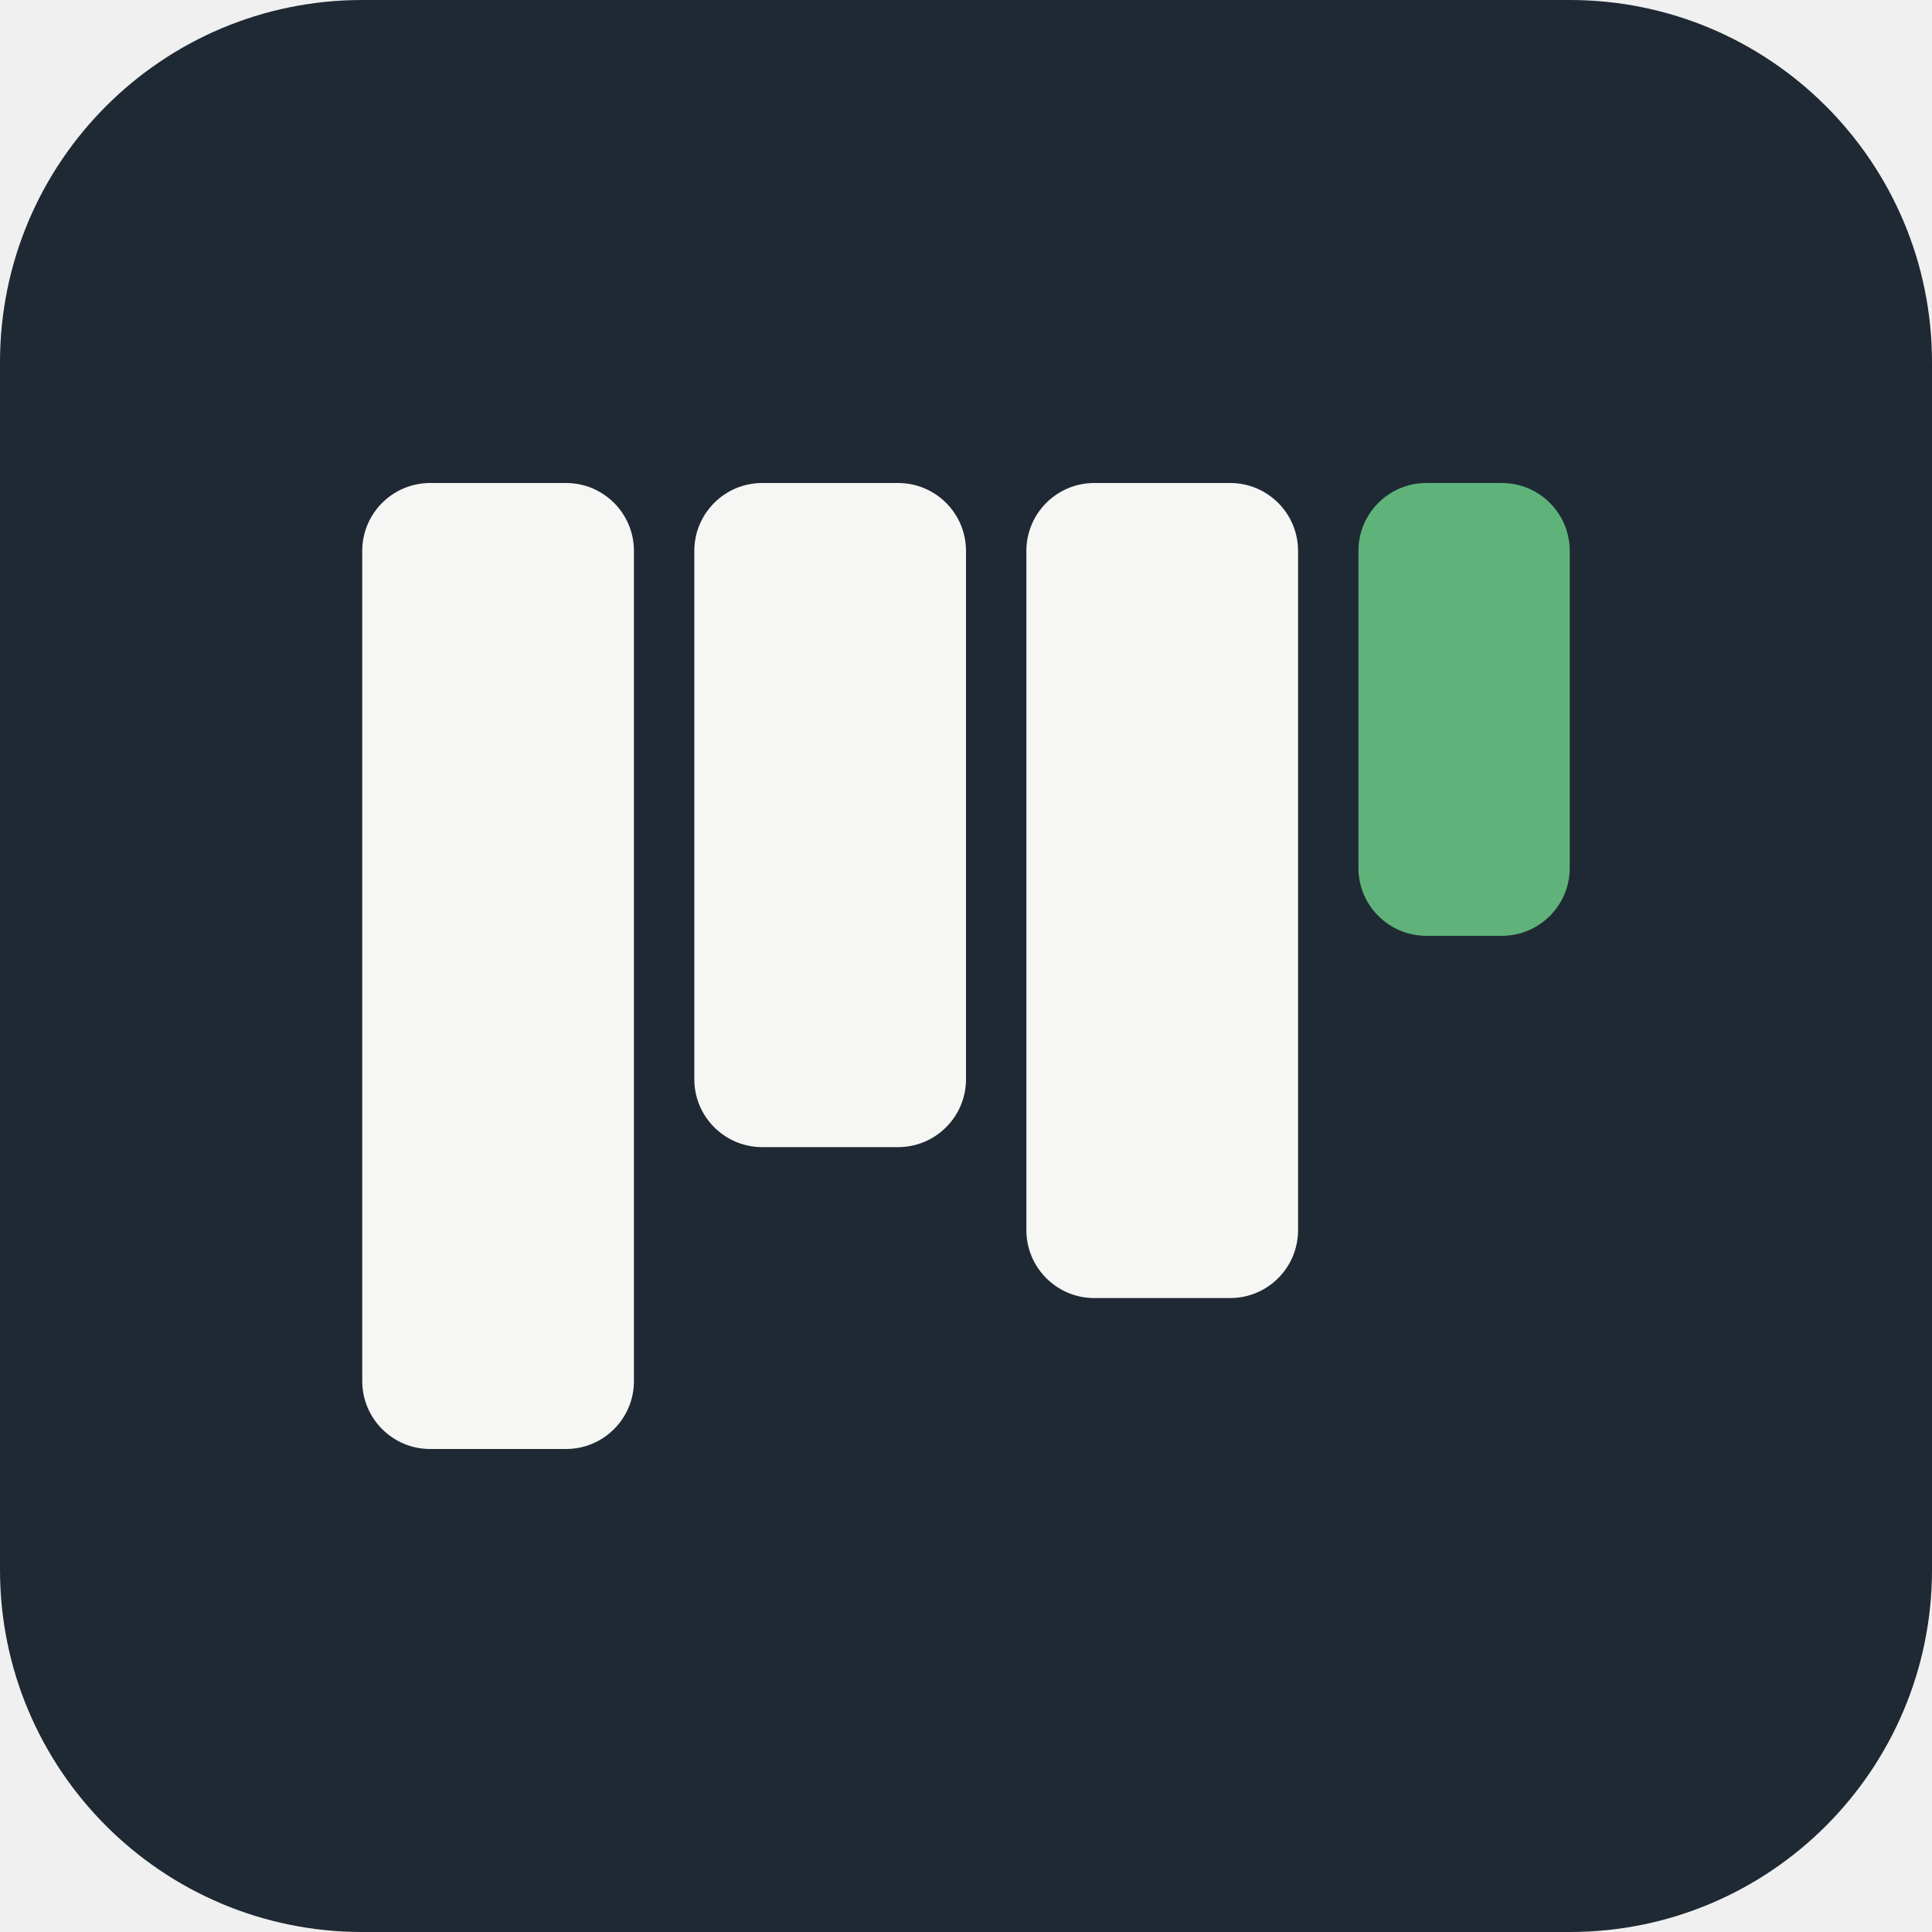
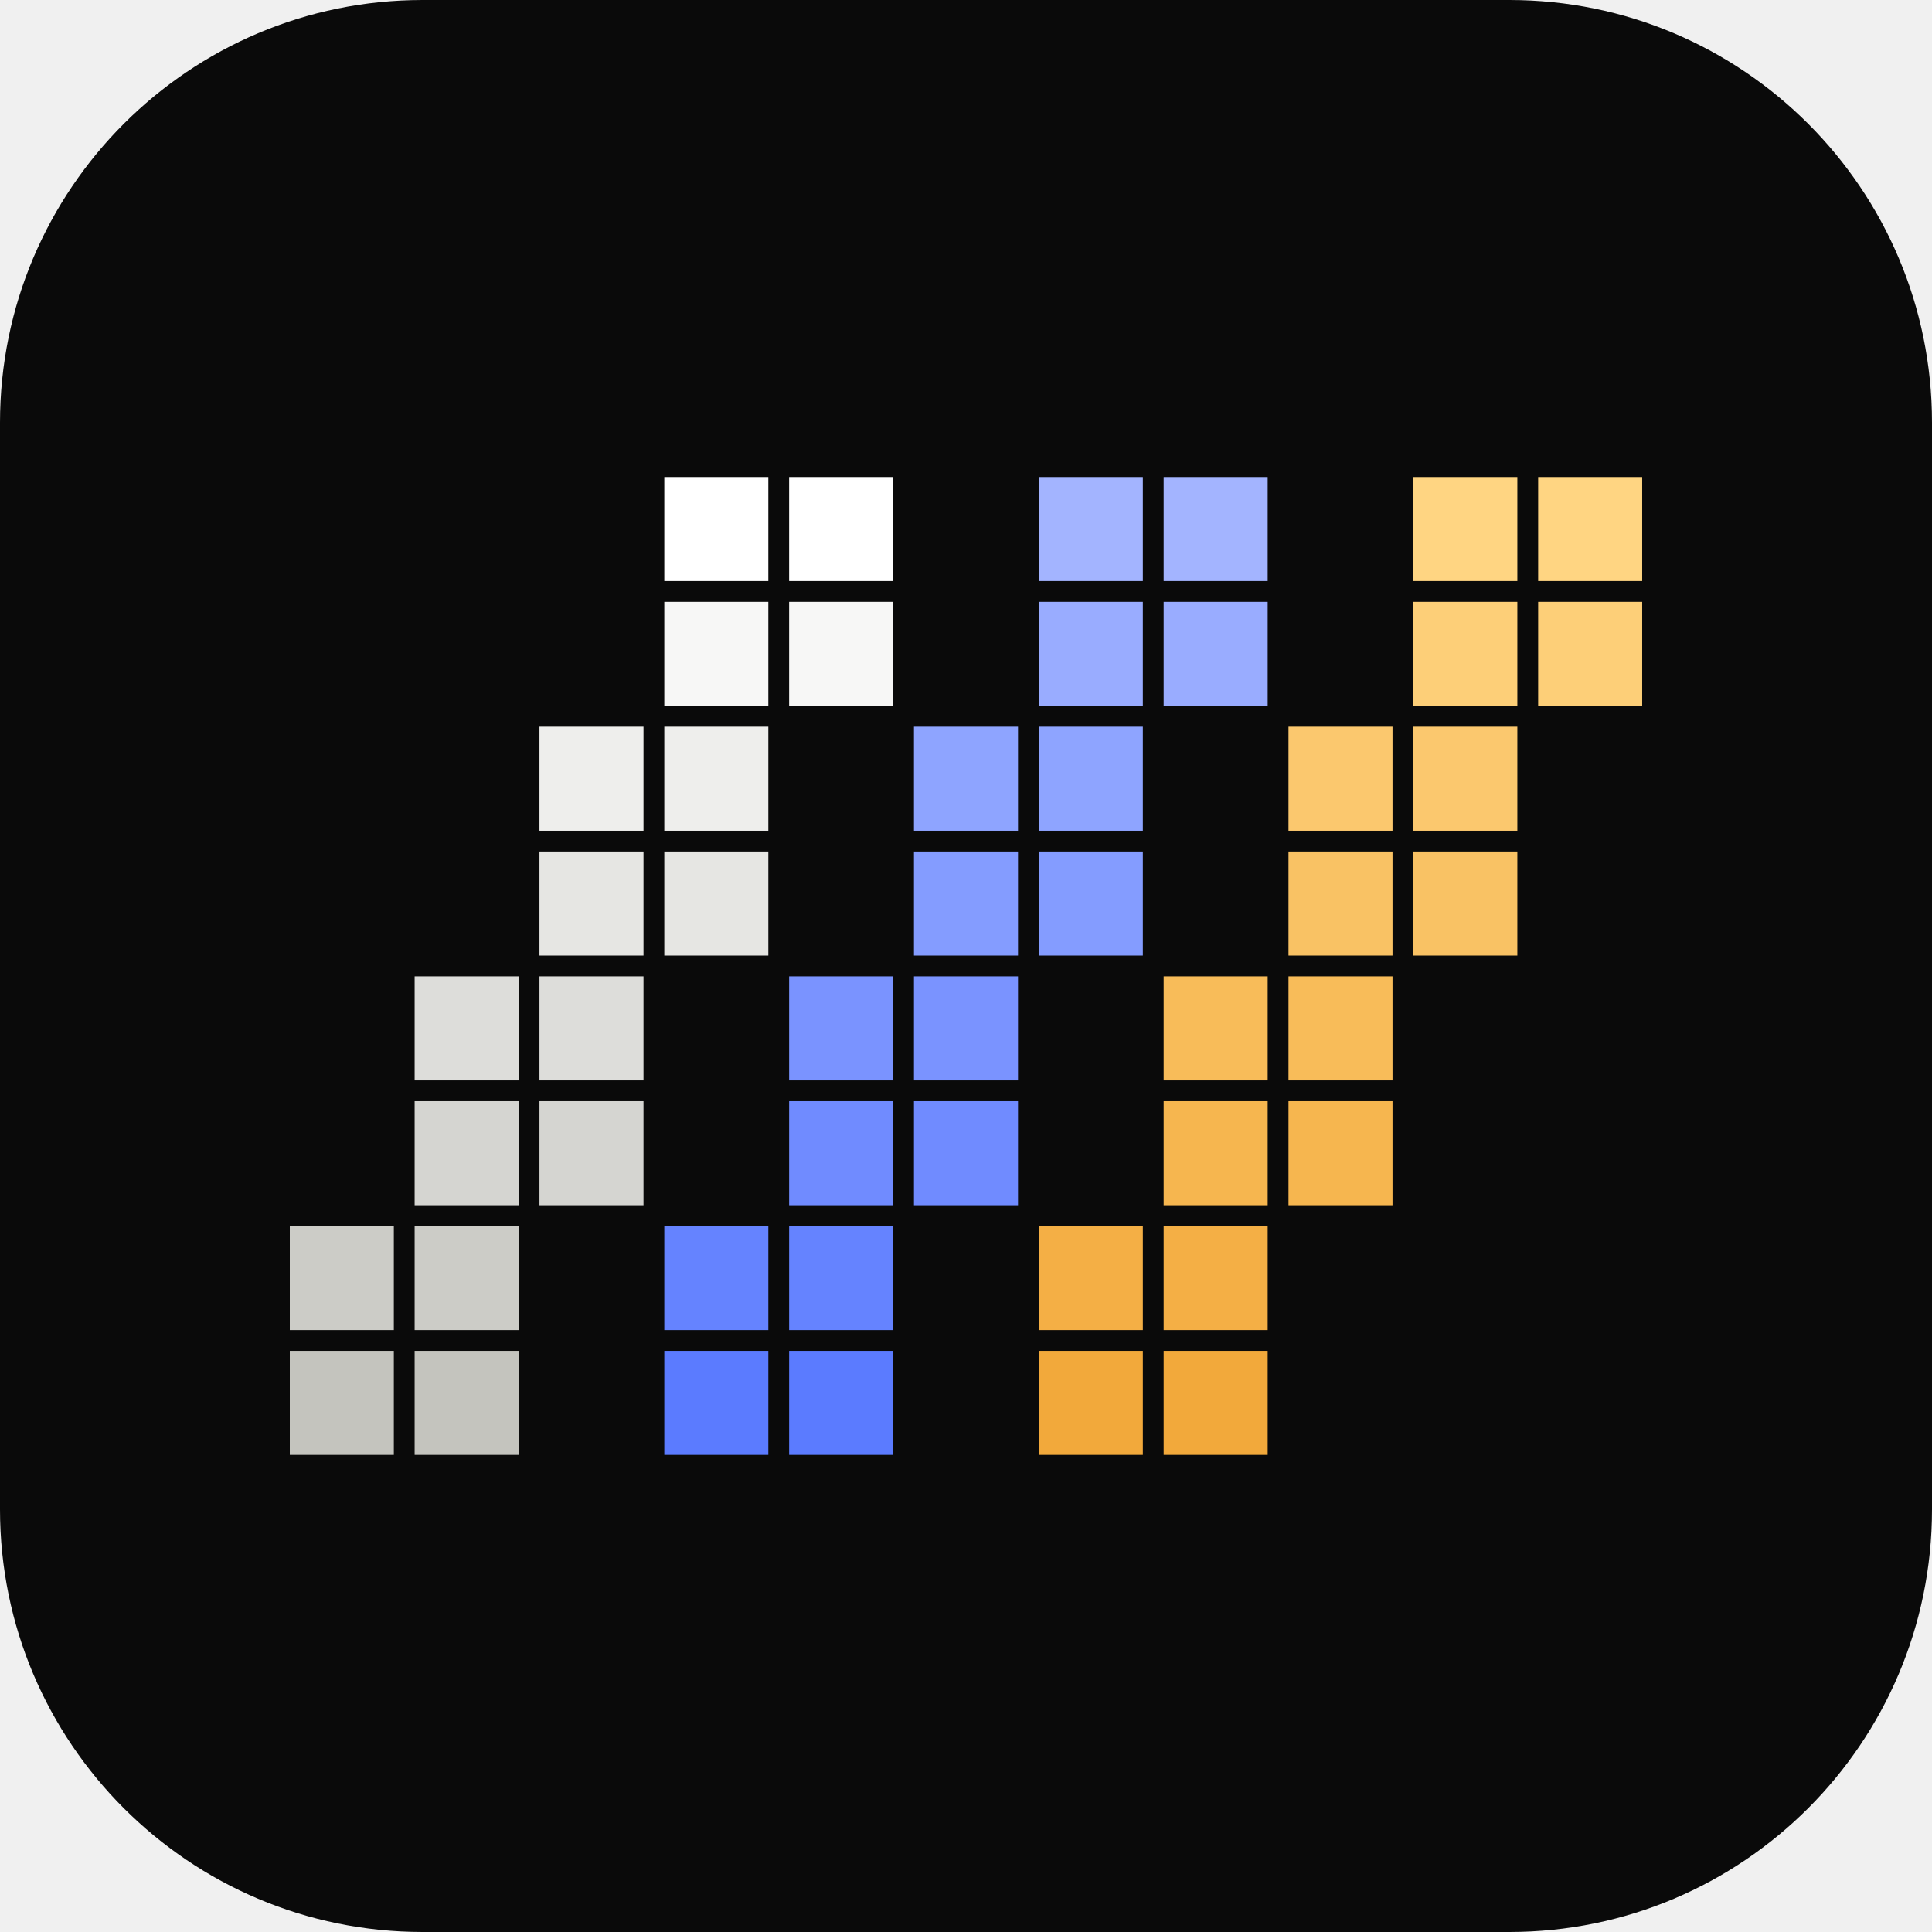
<svg xmlns="http://www.w3.org/2000/svg" viewBox="0 0 512 512">
-   <rect width="512" height="512" rx="96" fill="#1f2933" />
-   <g fill="#f6f6f4">
-     <rect x="96" y="128" width="72" height="256" rx="18" />
-     <rect x="184" y="128" width="72" height="176" rx="18" />
-     <rect x="272" y="128" width="72" height="216" rx="18" />
+   <rect width="512" height="512" rx="112" fill="#0A0A0A" />
+   <g transform="translate(76.80 126.42) scale(2.7569)">
+     <rect x="36" y="0" width="10" height="10" fill="#FFFFFF" />
+     <rect x="48" y="0" width="10" height="10" fill="#FFFFFF" />
+     <rect x="36" y="12" width="10" height="10" fill="#F7F7F6" />
+     <rect x="48" y="12" width="10" height="10" fill="#F7F7F6" />
+     <rect x="24" y="24" width="10" height="10" fill="#EEEEEC" />
+     <rect x="36" y="24" width="10" height="10" fill="#EEEEEC" />
+     <rect x="24" y="36" width="10" height="10" fill="#E6E6E3" />
+     <rect x="36" y="36" width="10" height="10" fill="#E6E6E3" />
+     <rect x="12" y="48" width="10" height="10" fill="#DDDDDA" />
+     <rect x="24" y="48" width="10" height="10" fill="#DDDDDA" />
+     <rect x="12" y="60" width="10" height="10" fill="#D5D5D1" />
+     <rect x="24" y="60" width="10" height="10" fill="#D5D5D1" />
+     <rect x="0" y="72" width="10" height="10" fill="#CCCCC7" />
+     <rect x="12" y="72" width="10" height="10" fill="#CCCCC7" />
+     <rect x="0" y="84" width="10" height="10" fill="#C4C4BE" />
+     <rect x="12" y="84" width="10" height="10" fill="#C4C4BE" />
+     <rect x="72" y="0" width="10" height="10" fill="#A3B4FF" />
+     <rect x="84" y="0" width="10" height="10" fill="#A3B4FF" />
+     <rect x="72" y="12" width="10" height="10" fill="#99ACFF" />
+     <rect x="84" y="12" width="10" height="10" fill="#99ACFF" />
+     <rect x="60" y="24" width="10" height="10" fill="#8EA4FF" />
+     <rect x="72" y="24" width="10" height="10" fill="#8EA4FF" />
+     <rect x="60" y="36" width="10" height="10" fill="#849CFF" />
+     <rect x="72" y="36" width="10" height="10" fill="#849CFF" />
+     <rect x="48" y="48" width="10" height="10" fill="#7A93FF" />
+     <rect x="60" y="48" width="10" height="10" fill="#7A93FF" />
+     <rect x="48" y="60" width="10" height="10" fill="#708BFF" />
+     <rect x="60" y="60" width="10" height="10" fill="#708BFF" />
+     <rect x="36" y="72" width="10" height="10" fill="#6583FF" />
+     <rect x="48" y="72" width="10" height="10" fill="#6583FF" />
+     <rect x="36" y="84" width="10" height="10" fill="#5B7BFF" />
+     <rect x="48" y="84" width="10" height="10" fill="#5B7BFF" />
+     <rect x="108" y="0" width="10" height="10" fill="#FFD582" />
+     <rect x="120" y="0" width="10" height="10" fill="#FFD582" />
+     <rect x="108" y="12" width="10" height="10" fill="#FDCF78" />
+     <rect x="120" y="12" width="10" height="10" fill="#FDCF78" />
+     <rect x="96" y="24" width="10" height="10" fill="#FBC86E" />
+     <rect x="108" y="24" width="10" height="10" fill="#FBC86E" />
+     <rect x="96" y="36" width="10" height="10" fill="#F9C264" />
+     <rect x="108" y="36" width="10" height="10" fill="#F9C264" />
+     <rect x="84" y="48" width="10" height="10" fill="#F8BC59" />
+     <rect x="96" y="48" width="10" height="10" fill="#F8BC59" />
+     <rect x="84" y="60" width="10" height="10" fill="#F6B64F" />
+     <rect x="96" y="60" width="10" height="10" fill="#F6B64F" />
+     <rect x="72" y="72" width="10" height="10" fill="#F4AF45" />
+     <rect x="84" y="72" width="10" height="10" fill="#F4AF45" />
+     <rect x="72" y="84" width="10" height="10" fill="#F2A93B" />
+     <rect x="84" y="84" width="10" height="10" fill="#F2A93B" />
  </g>
-   <rect x="360" y="128" width="56" height="120" rx="18" fill="#5fb37a" />
</svg>
